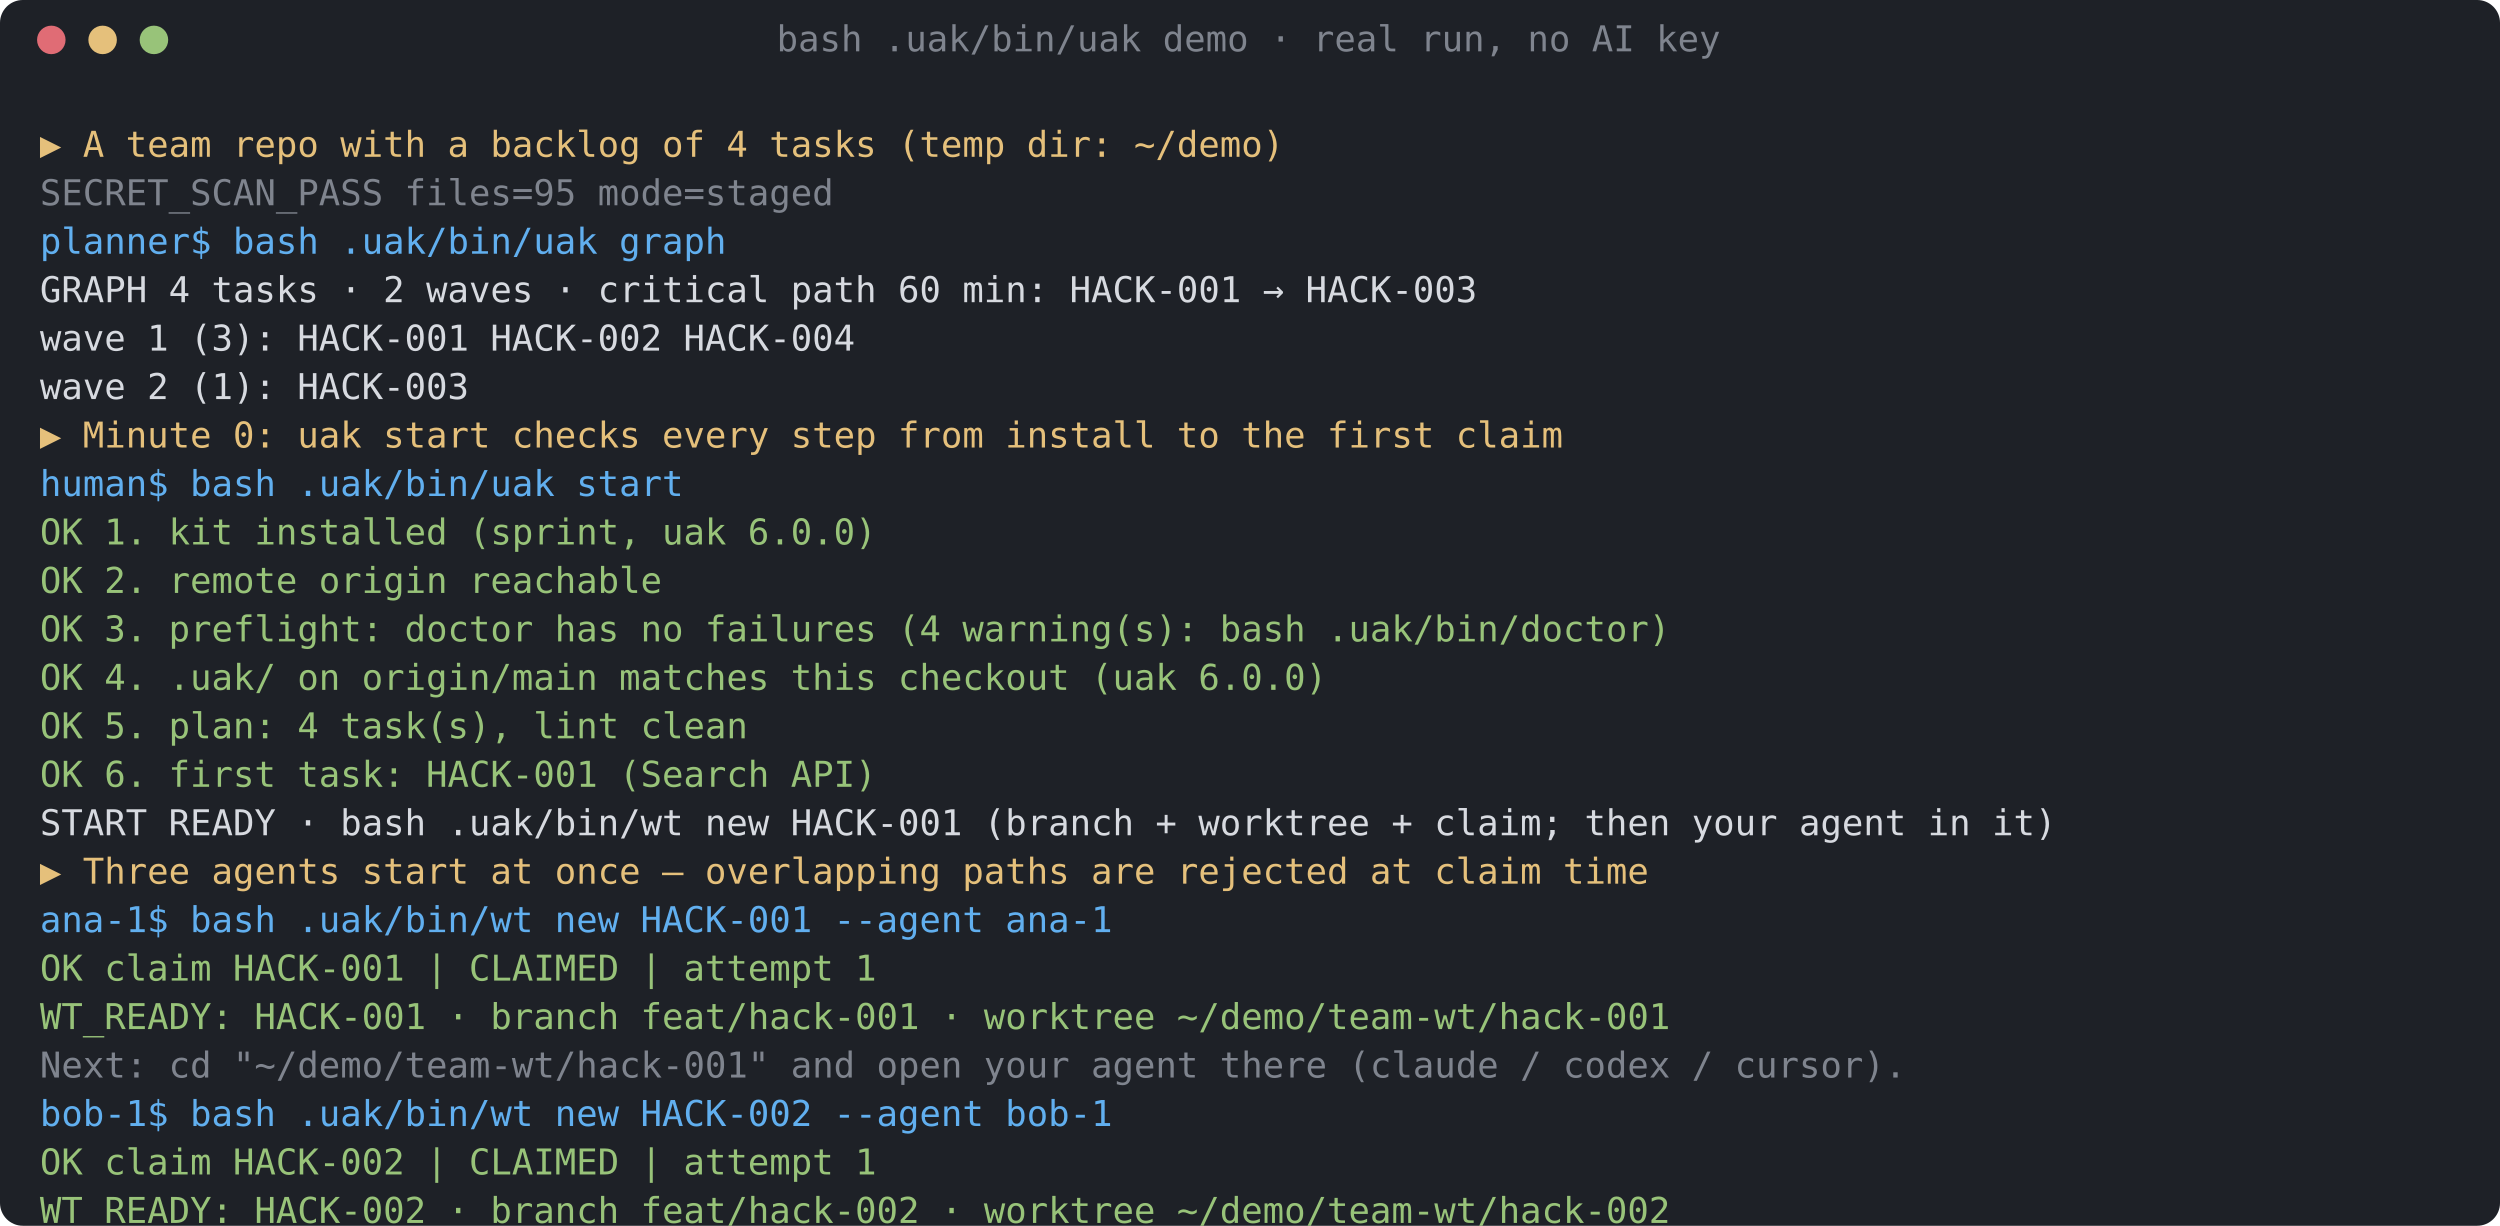
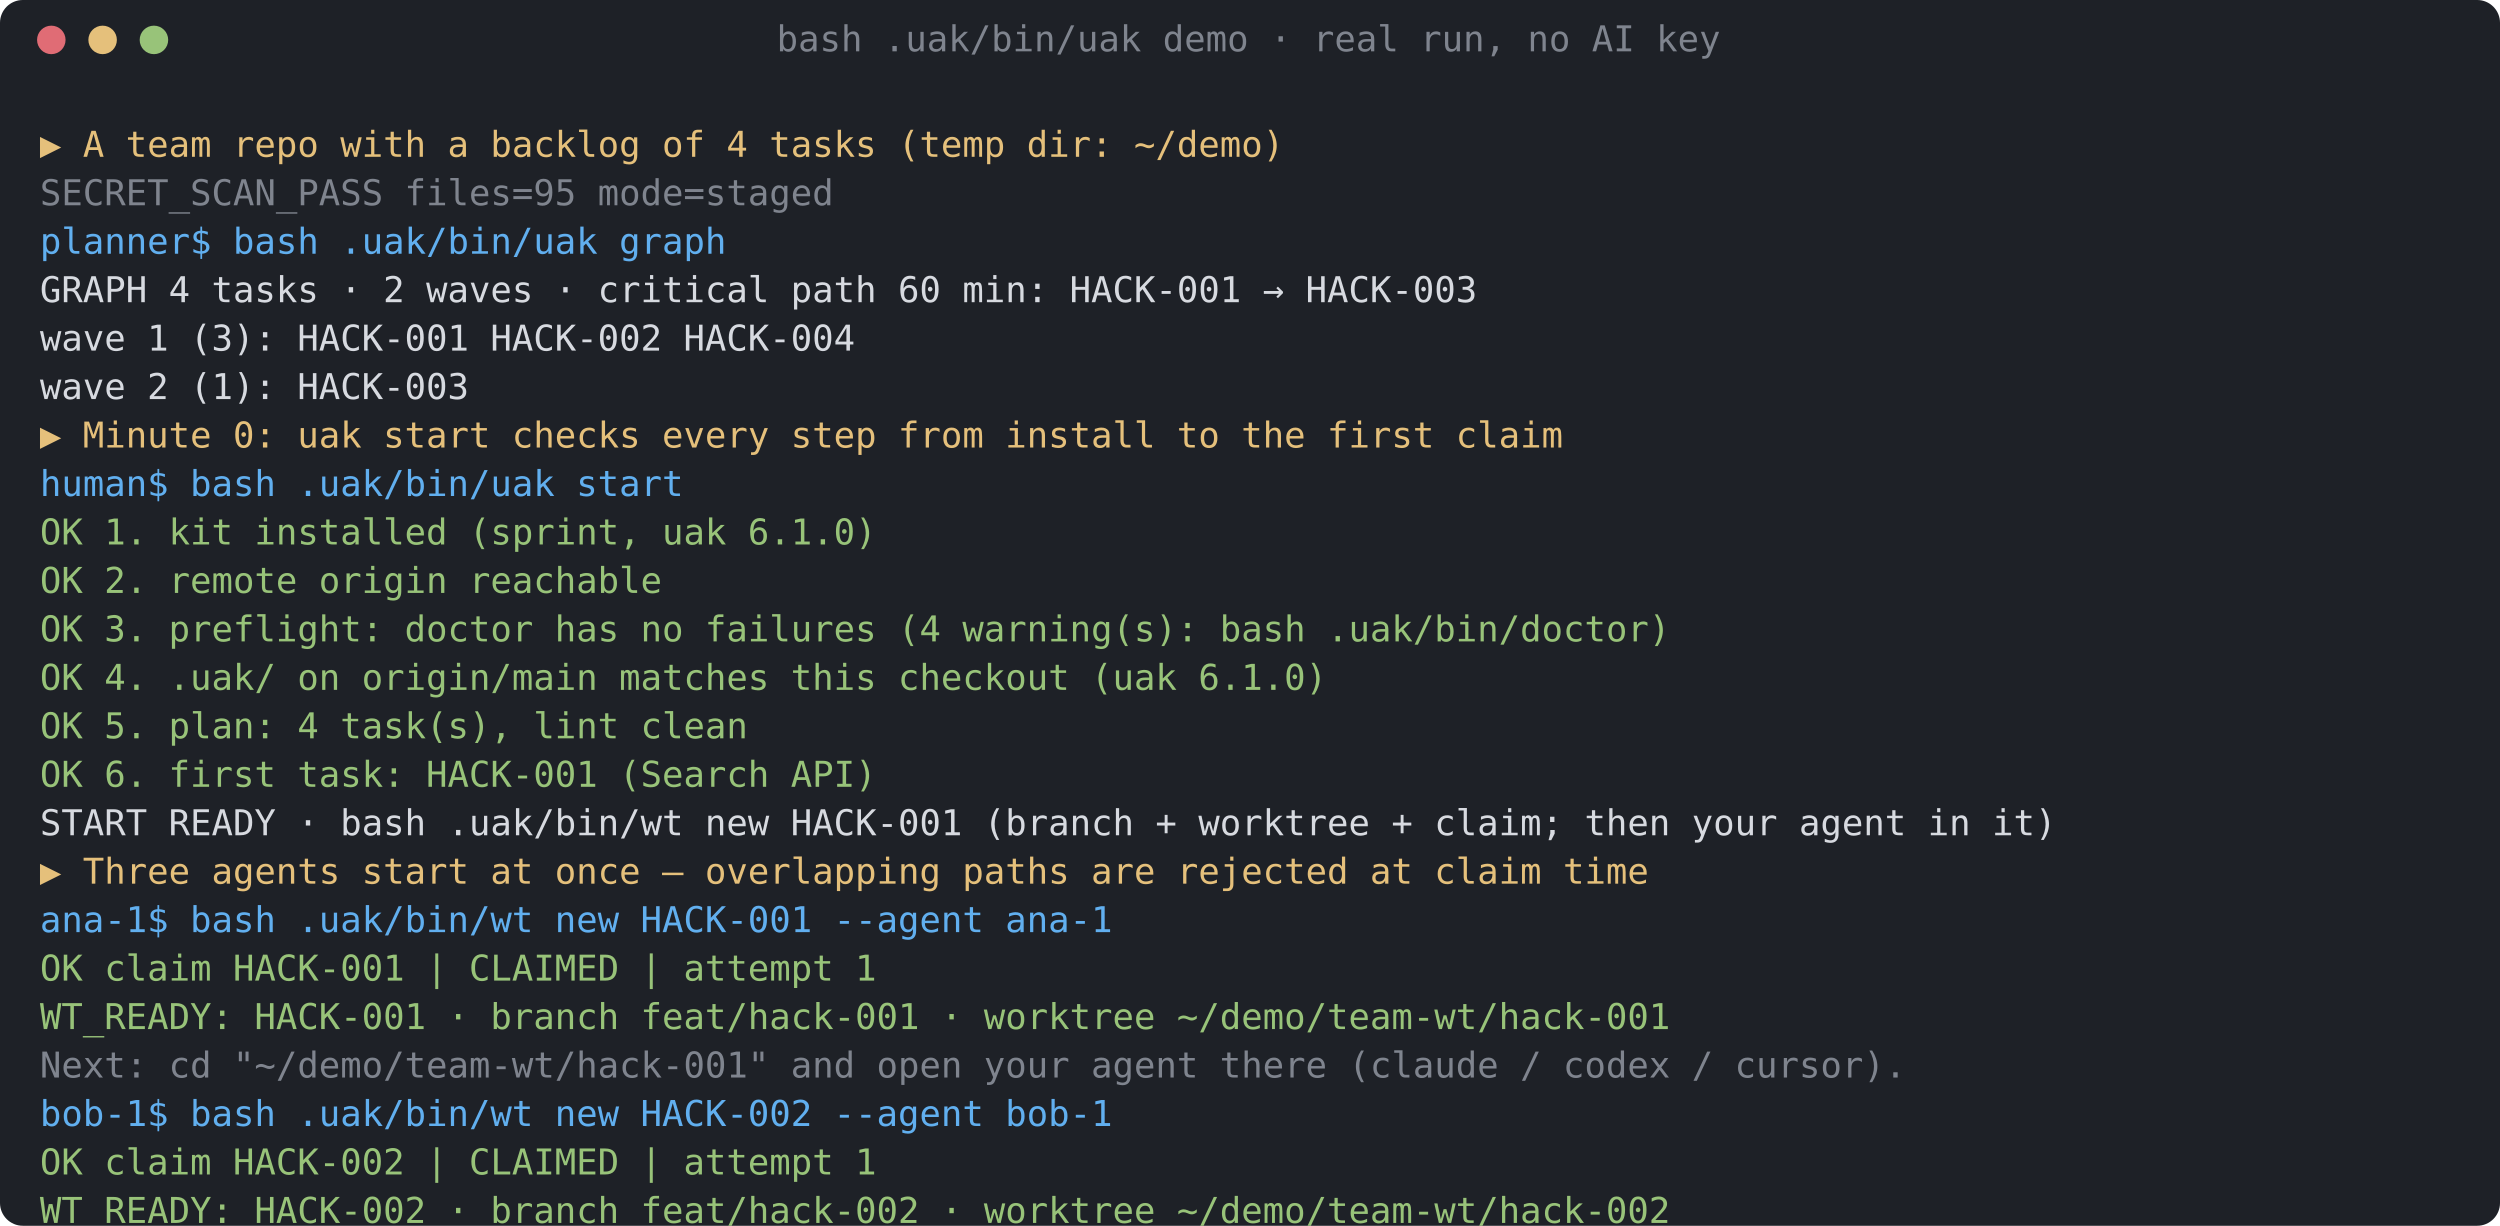
<svg xmlns="http://www.w3.org/2000/svg" width="877" height="430" viewBox="0 0 877 430" role="img" aria-label="uak demo: three agents claim, collide, loop, review and merge">
-   <style>text{font:12.5px ui-monospace,SFMono-Regular,Menlo,Consolas,monospace;white-space:pre}@keyframes l0{0%,1.731%{opacity:0}1.769%,100%{opacity:1}}.l0{animation:l0 26.00s infinite}@keyframes l1{0%,5.962%{opacity:0}6.001%,100%{opacity:1}}.l1{animation:l1 26.00s infinite}@keyframes l2{0%,6.490%{opacity:0}6.528%,100%{opacity:1}}.l2{animation:l2 26.00s infinite}@keyframes l3{0%,6.721%{opacity:0}6.759%,100%{opacity:1}}.l3{animation:l3 26.00s infinite}@keyframes l4{0%,6.952%{opacity:0}6.990%,100%{opacity:1}}.l4{animation:l4 26.00s infinite}@keyframes l5{0%,7.182%{opacity:0}7.221%,100%{opacity:1}}.l5{animation:l5 26.00s infinite}@keyframes l6{0%,7.413%{opacity:0}7.452%,100%{opacity:1}}.l6{animation:l6 26.00s infinite}@keyframes l7{0%,11.269%{opacity:0}11.308%,100%{opacity:1}}.l7{animation:l7 26.00s infinite}@keyframes l8{0%,15.500%{opacity:0}15.539%,100%{opacity:1}}.l8{animation:l8 26.00s infinite}@keyframes l9{0%,15.731%{opacity:0}15.770%,100%{opacity:1}}.l9{animation:l9 26.00s infinite}@keyframes l10{0%,15.962%{opacity:0}16.000%,100%{opacity:1}}.l10{animation:l10 26.00s infinite}@keyframes l11{0%,16.193%{opacity:0}16.231%,100%{opacity:1}}.l11{animation:l11 26.00s infinite}@keyframes l12{0%,16.423%{opacity:0}16.462%,100%{opacity:1}}.l12{animation:l12 26.00s infinite}@keyframes l13{0%,16.654%{opacity:0}16.693%,100%{opacity:1}}.l13{animation:l13 26.00s infinite}@keyframes l14{0%,16.885%{opacity:0}16.924%,100%{opacity:1}}.l14{animation:l14 26.00s infinite}@keyframes l15{0%,17.116%{opacity:0}17.154%,100%{opacity:1}}.l15{animation:l15 26.00s infinite}@keyframes l16{0%,20.972%{opacity:0}21.010%,100%{opacity:1}}.l16{animation:l16 26.00s infinite}@keyframes l17{0%,24.535%{opacity:0}24.573%,100%{opacity:1}}.l17{animation:l17 26.00s infinite}@keyframes l18{0%,24.766%{opacity:0}24.804%,100%{opacity:1}}.l18{animation:l18 26.00s infinite}@keyframes l19{0%,24.997%{opacity:0}25.035%,100%{opacity:1}}.l19{animation:l19 26.00s infinite}@keyframes l20{0%,25.227%{opacity:0}25.266%,100%{opacity:1}}.l20{animation:l20 26.00s infinite}@keyframes l21{0%,28.876%{opacity:0}28.914%,100%{opacity:1}}.l21{animation:l21 26.00s infinite}@keyframes l22{0%,29.107%{opacity:0}29.145%,100%{opacity:1}}.l22{animation:l22 26.00s infinite}@keyframes l23{0%,29.338%{opacity:0}29.376%,100%{opacity:1}}.l23{animation:l23 26.00s infinite}@keyframes l24{0%,29.568%{opacity:0}29.607%,100%{opacity:1}}.l24{animation:l24 26.00s infinite}@keyframes l25{0%,31.833%{opacity:0}31.871%,100%{opacity:1}}.l25{animation:l25 26.00s infinite}@keyframes l26{0%,32.064%{opacity:0}32.102%,100%{opacity:1}}.l26{animation:l26 26.00s infinite}@keyframes l27{0%,32.294%{opacity:0}32.333%,100%{opacity:1}}.l27{animation:l27 26.00s infinite}@keyframes l28{0%,33.722%{opacity:0}33.761%,100%{opacity:1}}.l28{animation:l28 26.00s infinite}@keyframes l29{0%,33.953%{opacity:0}33.992%,100%{opacity:1}}.l29{animation:l29 26.00s infinite}@keyframes l30{0%,34.184%{opacity:0}34.222%,100%{opacity:1}}.l30{animation:l30 26.00s infinite}@keyframes l31{0%,34.415%{opacity:0}34.453%,100%{opacity:1}}.l31{animation:l31 26.00s infinite}@keyframes l32{0%,34.645%{opacity:0}34.684%,100%{opacity:1}}.l32{animation:l32 26.00s infinite}@keyframes l33{0%,34.991%{opacity:0}35.030%,100%{opacity:1}}.l33{animation:l33 26.00s infinite}@keyframes l34{0%,35.222%{opacity:0}35.260%,100%{opacity:1}}.l34{animation:l34 26.00s infinite}@keyframes l35{0%,35.453%{opacity:0}35.491%,100%{opacity:1}}.l35{animation:l35 26.00s infinite}@keyframes l36{0%,35.684%{opacity:0}35.722%,100%{opacity:1}}.l36{animation:l36 26.00s infinite}@keyframes l37{0%,35.914%{opacity:0}35.953%,100%{opacity:1}}.l37{animation:l37 26.00s infinite}@keyframes l38{0%,36.145%{opacity:0}36.184%,100%{opacity:1}}.l38{animation:l38 26.00s infinite}@keyframes l39{0%,40.001%{opacity:0}40.040%,100%{opacity:1}}.l39{animation:l39 26.00s infinite}@keyframes l40{0%,40.253%{opacity:0}40.292%,100%{opacity:1}}.l40{animation:l40 26.00s infinite}@keyframes l41{0%,44.120%{opacity:0}44.159%,100%{opacity:1}}.l41{animation:l41 26.00s infinite}@keyframes l42{0%,48.352%{opacity:0}48.390%,100%{opacity:1}}.l42{animation:l42 26.00s infinite}@keyframes l43{0%,48.582%{opacity:0}48.621%,100%{opacity:1}}.l43{animation:l43 26.00s infinite}@keyframes l44{0%,48.813%{opacity:0}48.852%,100%{opacity:1}}.l44{animation:l44 26.00s infinite}@keyframes l45{0%,49.044%{opacity:0}49.082%,100%{opacity:1}}.l45{animation:l45 26.00s infinite}@keyframes l46{0%,49.275%{opacity:0}49.313%,100%{opacity:1}}.l46{animation:l46 26.00s infinite}@keyframes l47{0%,53.506%{opacity:0}53.544%,100%{opacity:1}}.l47{animation:l47 26.00s infinite}@keyframes l48{0%,56.488%{opacity:0}56.526%,100%{opacity:1}}.l48{animation:l48 26.00s infinite}@keyframes l49{0%,56.719%{opacity:0}56.757%,100%{opacity:1}}.l49{animation:l49 26.00s infinite}@keyframes l50{0%,56.950%{opacity:0}56.988%,100%{opacity:1}}.l50{animation:l50 26.00s infinite}@keyframes l51{0%,60.805%{opacity:0}60.843%,100%{opacity:1}}.l51{animation:l51 26.00s infinite}@keyframes l52{0%,62.589%{opacity:0}62.628%,100%{opacity:1}}.l52{animation:l52 26.00s infinite}@keyframes l53{0%,62.820%{opacity:0}62.859%,100%{opacity:1}}.l53{animation:l53 26.00s infinite}@keyframes l54{0%,67.051%{opacity:0}67.090%,100%{opacity:1}}.l54{animation:l54 26.00s infinite}@keyframes l55{0%,67.282%{opacity:0}67.321%,100%{opacity:1}}.l55{animation:l55 26.00s infinite}@keyframes l56{0%,71.137%{opacity:0}71.176%,100%{opacity:1}}.l56{animation:l56 26.00s infinite}@keyframes l57{0%,72.590%{opacity:0}72.628%,100%{opacity:1}}.l57{animation:l57 26.00s infinite}@keyframes l58{0%,72.821%{opacity:0}72.859%,100%{opacity:1}}.l58{animation:l58 26.00s infinite}@keyframes l59{0%,73.052%{opacity:0}73.090%,100%{opacity:1}}.l59{animation:l59 26.00s infinite}@keyframes l60{0%,77.022%{opacity:0}77.061%,100%{opacity:1}}.l60{animation:l60 26.00s infinite}@keyframes l61{0%,77.253%{opacity:0}77.291%,100%{opacity:1}}.l61{animation:l61 26.00s infinite}@keyframes l62{0%,77.484%{opacity:0}77.522%,100%{opacity:1}}.l62{animation:l62 26.00s infinite}@keyframes l63{0%,77.715%{opacity:0}77.753%,100%{opacity:1}}.l63{animation:l63 26.00s infinite}@keyframes l64{0%,81.569%{opacity:0}81.608%,100%{opacity:1}}.l64{animation:l64 26.00s infinite}@keyframes l65{0%,82.004%{opacity:0}82.042%,100%{opacity:1}}.l65{animation:l65 26.00s infinite}@keyframes l66{0%,82.235%{opacity:0}82.273%,100%{opacity:1}}.l66{animation:l66 26.00s infinite}@keyframes l67{0%,82.465%{opacity:0}82.504%,100%{opacity:1}}.l67{animation:l67 26.00s infinite}@keyframes l68{0%,82.696%{opacity:0}82.735%,100%{opacity:1}}.l68{animation:l68 26.00s infinite}@keyframes l69{0%,82.927%{opacity:0}82.965%,100%{opacity:1}}.l69{animation:l69 26.00s infinite}@keyframes l70{0%,83.158%{opacity:0}83.196%,100%{opacity:1}}.l70{animation:l70 26.00s infinite}@keyframes l71{0%,83.421%{opacity:0}83.460%,100%{opacity:1}}.l71{animation:l71 26.00s infinite}@keyframes l72{0%,83.652%{opacity:0}83.691%,100%{opacity:1}}.l72{animation:l72 26.00s infinite}@keyframes l73{0%,83.883%{opacity:0}83.921%,100%{opacity:1}}.l73{animation:l73 26.00s infinite}@keyframes l74{0%,84.114%{opacity:0}84.152%,100%{opacity:1}}.l74{animation:l74 26.00s infinite}@keyframes l75{0%,84.345%{opacity:0}84.383%,100%{opacity:1}}.l75{animation:l75 26.00s infinite}@keyframes l76{0%,84.575%{opacity:0}84.614%,100%{opacity:1}}.l76{animation:l76 26.00s infinite}@keyframes scroll{0%{transform:translateY(0)}29.145%{transform:translateY(-17px)}29.376%{transform:translateY(-34px)}29.607%{transform:translateY(-51px)}31.871%{transform:translateY(-68px)}32.102%{transform:translateY(-85px)}32.333%{transform:translateY(-102px)}33.761%{transform:translateY(-119px)}33.992%{transform:translateY(-136px)}34.222%{transform:translateY(-153px)}34.453%{transform:translateY(-170px)}34.684%{transform:translateY(-187px)}35.030%{transform:translateY(-204px)}35.260%{transform:translateY(-221px)}35.491%{transform:translateY(-238px)}35.722%{transform:translateY(-255px)}35.953%{transform:translateY(-272px)}36.184%{transform:translateY(-289px)}40.040%{transform:translateY(-306px)}40.292%{transform:translateY(-323px)}44.159%{transform:translateY(-340px)}48.390%{transform:translateY(-357px)}48.621%{transform:translateY(-374px)}48.852%{transform:translateY(-391px)}49.082%{transform:translateY(-408px)}49.313%{transform:translateY(-425px)}53.544%{transform:translateY(-442px)}56.526%{transform:translateY(-459px)}56.757%{transform:translateY(-476px)}56.988%{transform:translateY(-493px)}60.843%{transform:translateY(-510px)}62.628%{transform:translateY(-527px)}62.859%{transform:translateY(-544px)}67.090%{transform:translateY(-561px)}67.321%{transform:translateY(-578px)}71.176%{transform:translateY(-595px)}72.628%{transform:translateY(-612px)}72.859%{transform:translateY(-629px)}73.090%{transform:translateY(-646px)}77.061%{transform:translateY(-663px)}77.291%{transform:translateY(-680px)}77.522%{transform:translateY(-697px)}77.753%{transform:translateY(-714px)}81.608%{transform:translateY(-731px)}82.042%{transform:translateY(-748px)}82.273%{transform:translateY(-765px)}82.504%{transform:translateY(-782px)}82.735%{transform:translateY(-799px)}82.965%{transform:translateY(-816px)}83.196%{transform:translateY(-833px)}83.460%{transform:translateY(-850px)}83.691%{transform:translateY(-867px)}83.921%{transform:translateY(-884px)}84.152%{transform:translateY(-901px)}84.383%{transform:translateY(-918px)}84.614%{transform:translateY(-935px)}100%{transform:translateY(-935px)}}.scroll{animation:scroll 26.00s steps(1,end) infinite}</style>
+   <style>text{font:12.5px ui-monospace,SFMono-Regular,Menlo,Consolas,monospace;white-space:pre}@keyframes l0{0%,1.727%{opacity:0}1.765%,100%{opacity:1}}.l0{animation:l0 26.06s infinite}@keyframes l1{0%,5.947%{opacity:0}5.986%,100%{opacity:1}}.l1{animation:l1 26.06s infinite}@keyframes l2{0%,6.478%{opacity:0}6.516%,100%{opacity:1}}.l2{animation:l2 26.06s infinite}@keyframes l3{0%,6.708%{opacity:0}6.746%,100%{opacity:1}}.l3{animation:l3 26.06s infinite}@keyframes l4{0%,6.938%{opacity:0}6.977%,100%{opacity:1}}.l4{animation:l4 26.06s infinite}@keyframes l5{0%,7.168%{opacity:0}7.207%,100%{opacity:1}}.l5{animation:l5 26.06s infinite}@keyframes l6{0%,7.399%{opacity:0}7.437%,100%{opacity:1}}.l6{animation:l6 26.06s infinite}@keyframes l7{0%,11.245%{opacity:0}11.283%,100%{opacity:1}}.l7{animation:l7 26.06s infinite}@keyframes l8{0%,15.465%{opacity:0}15.504%,100%{opacity:1}}.l8{animation:l8 26.06s infinite}@keyframes l9{0%,15.696%{opacity:0}15.734%,100%{opacity:1}}.l9{animation:l9 26.06s infinite}@keyframes l10{0%,15.926%{opacity:0}15.964%,100%{opacity:1}}.l10{animation:l10 26.06s infinite}@keyframes l11{0%,16.156%{opacity:0}16.194%,100%{opacity:1}}.l11{animation:l11 26.06s infinite}@keyframes l12{0%,16.386%{opacity:0}16.425%,100%{opacity:1}}.l12{animation:l12 26.06s infinite}@keyframes l13{0%,16.616%{opacity:0}16.655%,100%{opacity:1}}.l13{animation:l13 26.06s infinite}@keyframes l14{0%,16.847%{opacity:0}16.885%,100%{opacity:1}}.l14{animation:l14 26.06s infinite}@keyframes l15{0%,17.077%{opacity:0}17.115%,100%{opacity:1}}.l15{animation:l15 26.06s infinite}@keyframes l16{0%,20.922%{opacity:0}20.961%,100%{opacity:1}}.l16{animation:l16 26.06s infinite}@keyframes l17{0%,24.522%{opacity:0}24.561%,100%{opacity:1}}.l17{animation:l17 26.06s infinite}@keyframes l18{0%,24.753%{opacity:0}24.791%,100%{opacity:1}}.l18{animation:l18 26.06s infinite}@keyframes l19{0%,24.983%{opacity:0}25.021%,100%{opacity:1}}.l19{animation:l19 26.06s infinite}@keyframes l20{0%,25.213%{opacity:0}25.251%,100%{opacity:1}}.l20{animation:l20 26.06s infinite}@keyframes l21{0%,28.910%{opacity:0}28.948%,100%{opacity:1}}.l21{animation:l21 26.06s infinite}@keyframes l22{0%,29.140%{opacity:0}29.178%,100%{opacity:1}}.l22{animation:l22 26.06s infinite}@keyframes l23{0%,29.370%{opacity:0}29.409%,100%{opacity:1}}.l23{animation:l23 26.06s infinite}@keyframes l24{0%,29.600%{opacity:0}29.639%,100%{opacity:1}}.l24{animation:l24 26.06s infinite}@keyframes l25{0%,31.914%{opacity:0}31.952%,100%{opacity:1}}.l25{animation:l25 26.06s infinite}@keyframes l26{0%,32.144%{opacity:0}32.183%,100%{opacity:1}}.l26{animation:l26 26.06s infinite}@keyframes l27{0%,32.375%{opacity:0}32.413%,100%{opacity:1}}.l27{animation:l27 26.06s infinite}@keyframes l28{0%,33.740%{opacity:0}33.779%,100%{opacity:1}}.l28{animation:l28 26.06s infinite}@keyframes l29{0%,33.971%{opacity:0}34.009%,100%{opacity:1}}.l29{animation:l29 26.06s infinite}@keyframes l30{0%,34.201%{opacity:0}34.239%,100%{opacity:1}}.l30{animation:l30 26.06s infinite}@keyframes l31{0%,34.431%{opacity:0}34.469%,100%{opacity:1}}.l31{animation:l31 26.06s infinite}@keyframes l32{0%,34.661%{opacity:0}34.700%,100%{opacity:1}}.l32{animation:l32 26.06s infinite}@keyframes l33{0%,35.003%{opacity:0}35.042%,100%{opacity:1}}.l33{animation:l33 26.06s infinite}@keyframes l34{0%,35.233%{opacity:0}35.272%,100%{opacity:1}}.l34{animation:l34 26.06s infinite}@keyframes l35{0%,35.464%{opacity:0}35.502%,100%{opacity:1}}.l35{animation:l35 26.06s infinite}@keyframes l36{0%,35.694%{opacity:0}35.732%,100%{opacity:1}}.l36{animation:l36 26.06s infinite}@keyframes l37{0%,35.924%{opacity:0}35.963%,100%{opacity:1}}.l37{animation:l37 26.06s infinite}@keyframes l38{0%,36.154%{opacity:0}36.193%,100%{opacity:1}}.l38{animation:l38 26.06s infinite}@keyframes l39{0%,40.000%{opacity:0}40.039%,100%{opacity:1}}.l39{animation:l39 26.06s infinite}@keyframes l40{0%,40.253%{opacity:0}40.291%,100%{opacity:1}}.l40{animation:l40 26.06s infinite}@keyframes l41{0%,44.110%{opacity:0}44.148%,100%{opacity:1}}.l41{animation:l41 26.06s infinite}@keyframes l42{0%,48.330%{opacity:0}48.369%,100%{opacity:1}}.l42{animation:l42 26.06s infinite}@keyframes l43{0%,48.560%{opacity:0}48.599%,100%{opacity:1}}.l43{animation:l43 26.06s infinite}@keyframes l44{0%,48.791%{opacity:0}48.829%,100%{opacity:1}}.l44{animation:l44 26.06s infinite}@keyframes l45{0%,49.021%{opacity:0}49.059%,100%{opacity:1}}.l45{animation:l45 26.06s infinite}@keyframes l46{0%,49.251%{opacity:0}49.289%,100%{opacity:1}}.l46{animation:l46 26.06s infinite}@keyframes l47{0%,53.472%{opacity:0}53.510%,100%{opacity:1}}.l47{animation:l47 26.06s infinite}@keyframes l48{0%,56.406%{opacity:0}56.445%,100%{opacity:1}}.l48{animation:l48 26.06s infinite}@keyframes l49{0%,56.637%{opacity:0}56.675%,100%{opacity:1}}.l49{animation:l49 26.06s infinite}@keyframes l50{0%,56.867%{opacity:0}56.905%,100%{opacity:1}}.l50{animation:l50 26.06s infinite}@keyframes l51{0%,60.714%{opacity:0}60.752%,100%{opacity:1}}.l51{animation:l51 26.06s infinite}@keyframes l52{0%,62.509%{opacity:0}62.548%,100%{opacity:1}}.l52{animation:l52 26.06s infinite}@keyframes l53{0%,62.740%{opacity:0}62.778%,100%{opacity:1}}.l53{animation:l53 26.06s infinite}@keyframes l54{0%,66.960%{opacity:0}66.999%,100%{opacity:1}}.l54{animation:l54 26.06s infinite}@keyframes l55{0%,67.191%{opacity:0}67.229%,100%{opacity:1}}.l55{animation:l55 26.06s infinite}@keyframes l56{0%,71.037%{opacity:0}71.075%,100%{opacity:1}}.l56{animation:l56 26.06s infinite}@keyframes l57{0%,72.580%{opacity:0}72.618%,100%{opacity:1}}.l57{animation:l57 26.06s infinite}@keyframes l58{0%,72.810%{opacity:0}72.848%,100%{opacity:1}}.l58{animation:l58 26.06s infinite}@keyframes l59{0%,73.040%{opacity:0}73.078%,100%{opacity:1}}.l59{animation:l59 26.06s infinite}@keyframes l60{0%,77.012%{opacity:0}77.050%,100%{opacity:1}}.l60{animation:l60 26.06s infinite}@keyframes l61{0%,77.242%{opacity:0}77.281%,100%{opacity:1}}.l61{animation:l61 26.06s infinite}@keyframes l62{0%,77.472%{opacity:0}77.511%,100%{opacity:1}}.l62{animation:l62 26.06s infinite}@keyframes l63{0%,77.703%{opacity:0}77.741%,100%{opacity:1}}.l63{animation:l63 26.06s infinite}@keyframes l64{0%,81.549%{opacity:0}81.587%,100%{opacity:1}}.l64{animation:l64 26.06s infinite}@keyframes l65{0%,81.986%{opacity:0}82.024%,100%{opacity:1}}.l65{animation:l65 26.06s infinite}@keyframes l66{0%,82.216%{opacity:0}82.254%,100%{opacity:1}}.l66{animation:l66 26.06s infinite}@keyframes l67{0%,82.446%{opacity:0}82.484%,100%{opacity:1}}.l67{animation:l67 26.06s infinite}@keyframes l68{0%,82.676%{opacity:0}82.715%,100%{opacity:1}}.l68{animation:l68 26.06s infinite}@keyframes l69{0%,82.906%{opacity:0}82.945%,100%{opacity:1}}.l69{animation:l69 26.06s infinite}@keyframes l70{0%,83.137%{opacity:0}83.175%,100%{opacity:1}}.l70{animation:l70 26.06s infinite}@keyframes l71{0%,83.463%{opacity:0}83.501%,100%{opacity:1}}.l71{animation:l71 26.06s infinite}@keyframes l72{0%,83.693%{opacity:0}83.731%,100%{opacity:1}}.l72{animation:l72 26.06s infinite}@keyframes l73{0%,83.923%{opacity:0}83.962%,100%{opacity:1}}.l73{animation:l73 26.06s infinite}@keyframes l74{0%,84.153%{opacity:0}84.192%,100%{opacity:1}}.l74{animation:l74 26.06s infinite}@keyframes l75{0%,84.384%{opacity:0}84.422%,100%{opacity:1}}.l75{animation:l75 26.06s infinite}@keyframes l76{0%,84.614%{opacity:0}84.652%,100%{opacity:1}}.l76{animation:l76 26.06s infinite}@keyframes scroll{0%{transform:translateY(0)}29.178%{transform:translateY(-17px)}29.409%{transform:translateY(-34px)}29.639%{transform:translateY(-51px)}31.952%{transform:translateY(-68px)}32.183%{transform:translateY(-85px)}32.413%{transform:translateY(-102px)}33.779%{transform:translateY(-119px)}34.009%{transform:translateY(-136px)}34.239%{transform:translateY(-153px)}34.469%{transform:translateY(-170px)}34.700%{transform:translateY(-187px)}35.042%{transform:translateY(-204px)}35.272%{transform:translateY(-221px)}35.502%{transform:translateY(-238px)}35.732%{transform:translateY(-255px)}35.963%{transform:translateY(-272px)}36.193%{transform:translateY(-289px)}40.039%{transform:translateY(-306px)}40.291%{transform:translateY(-323px)}44.148%{transform:translateY(-340px)}48.369%{transform:translateY(-357px)}48.599%{transform:translateY(-374px)}48.829%{transform:translateY(-391px)}49.059%{transform:translateY(-408px)}49.289%{transform:translateY(-425px)}53.510%{transform:translateY(-442px)}56.445%{transform:translateY(-459px)}56.675%{transform:translateY(-476px)}56.905%{transform:translateY(-493px)}60.752%{transform:translateY(-510px)}62.548%{transform:translateY(-527px)}62.778%{transform:translateY(-544px)}66.999%{transform:translateY(-561px)}67.229%{transform:translateY(-578px)}71.075%{transform:translateY(-595px)}72.618%{transform:translateY(-612px)}72.848%{transform:translateY(-629px)}73.078%{transform:translateY(-646px)}77.050%{transform:translateY(-663px)}77.281%{transform:translateY(-680px)}77.511%{transform:translateY(-697px)}77.741%{transform:translateY(-714px)}81.587%{transform:translateY(-731px)}82.024%{transform:translateY(-748px)}82.254%{transform:translateY(-765px)}82.484%{transform:translateY(-782px)}82.715%{transform:translateY(-799px)}82.945%{transform:translateY(-816px)}83.175%{transform:translateY(-833px)}83.501%{transform:translateY(-850px)}83.731%{transform:translateY(-867px)}83.962%{transform:translateY(-884px)}84.192%{transform:translateY(-901px)}84.422%{transform:translateY(-918px)}84.652%{transform:translateY(-935px)}100%{transform:translateY(-935px)}}.scroll{animation:scroll 26.06s steps(1,end) infinite}</style>
  <rect width="100%" height="100%" rx="8" fill="#1e2127" />
  <circle cx="18" cy="14" r="5" fill="#e06c75" />
  <circle cx="36" cy="14" r="5" fill="#e5c07b" />
  <circle cx="54" cy="14" r="5" fill="#98c379" />
  <text x="438" y="18" fill="#7f848e" text-anchor="middle">bash .uak/bin/uak demo · real run, no AI key</text>
  <clipPath id="c">
    <rect x="0" y="28" width="877" height="402" />
  </clipPath>
  <g clip-path="url(#c)">
    <g class="scroll">
      <text class="l0" x="14" y="55" fill="#e5c07b">▶ A team repo with a backlog of 4 tasks (temp dir: ~/demo)</text>
      <text class="l1" x="14" y="72" fill="#7f848e">SECRET_SCAN_PASS files=95 mode=staged</text>
      <text class="l2" x="14" y="89" fill="#61afef">  planner$ bash .uak/bin/uak graph</text>
      <text class="l3" x="14" y="106" fill="#d7dae0">    GRAPH 4 tasks · 2 waves · critical path 60 min: HACK-001 → HACK-003</text>
      <text class="l4" x="14" y="123" fill="#d7dae0">    wave 1 (3): HACK-001 HACK-002 HACK-004</text>
      <text class="l5" x="14" y="140" fill="#d7dae0">    wave 2 (1): HACK-003</text>
      <text class="l6" x="14" y="157" fill="#e5c07b">▶ Minute 0: uak start checks every step from install to the first claim</text>
      <text class="l7" x="14" y="174" fill="#61afef">  human$ bash .uak/bin/uak start</text>
-       <text class="l8" x="14" y="191" fill="#98c379">    OK    1. kit installed (sprint, uak 6.0.0)</text>
+       <text class="l8" x="14" y="191" fill="#98c379">    OK    1. kit installed (sprint, uak 6.1.0)</text>
      <text class="l9" x="14" y="208" fill="#98c379">    OK    2. remote origin reachable</text>
      <text class="l10" x="14" y="225" fill="#98c379">    OK    3. preflight: doctor has no failures (4 warning(s): bash .uak/bin/doctor)</text>
-       <text class="l11" x="14" y="242" fill="#98c379">    OK    4. .uak/ on origin/main matches this checkout (uak 6.0.0)</text>
+       <text class="l11" x="14" y="242" fill="#98c379">    OK    4. .uak/ on origin/main matches this checkout (uak 6.1.0)</text>
      <text class="l12" x="14" y="259" fill="#98c379">    OK    5. plan: 4 task(s), lint clean</text>
      <text class="l13" x="14" y="276" fill="#98c379">    OK    6. first task: HACK-001 (Search API)</text>
      <text class="l14" x="14" y="293" fill="#d7dae0">    START READY · bash .uak/bin/wt new HACK-001   (branch + worktree + claim; then your agent in it)</text>
      <text class="l15" x="14" y="310" fill="#e5c07b">▶ Three agents start at once — overlapping paths are rejected at claim time</text>
      <text class="l16" x="14" y="327" fill="#61afef">  ana-1$ bash .uak/bin/wt new HACK-001 --agent ana-1</text>
      <text class="l17" x="14" y="344" fill="#98c379">    OK claim HACK-001 | CLAIMED | attempt 1</text>
      <text class="l18" x="14" y="361" fill="#98c379">    WT_READY: HACK-001 · branch feat/hack-001 · worktree ~/demo/team-wt/hack-001</text>
      <text class="l19" x="14" y="378" fill="#7f848e">    Next: cd "~/demo/team-wt/hack-001" and open your agent there (claude / codex / cursor).</text>
      <text class="l20" x="14" y="395" fill="#61afef">  bob-1$ bash .uak/bin/wt new HACK-002 --agent bob-1</text>
      <text class="l21" x="14" y="412" fill="#98c379">    OK claim HACK-002 | CLAIMED | attempt 1</text>
      <text class="l22" x="14" y="429" fill="#98c379">    WT_READY: HACK-002 · branch feat/hack-002 · worktree ~/demo/team-wt/hack-002</text>
      <text class="l23" x="14" y="446" fill="#7f848e">    Next: cd "~/demo/team-wt/hack-002" and open your agent there (claude / codex / cursor).</text>
      <text class="l24" x="14" y="463" fill="#61afef">  cy-1$ bash .uak/bin/wt new HACK-004 --agent cy-1</text>
      <text class="l25" x="14" y="480" fill="#e06c75">    CONFLICT: HACK-004 overlaps HACK-001 (ana-1); pick another task, or wait once: uak wait HACK-001 --for integrated </text>
      <text class="l26" x="14" y="497" fill="#98c379">  ✓ cy-1 cannot take HACK-004: it overlaps ana-1's src/api.sh</text>
      <text class="l27" x="14" y="514" fill="#61afef">  cy-1$ bash .uak/bin/uak next</text>
      <text class="l28" x="14" y="531" fill="#d7dae0">    No eligible candidate (priority, dependencies, claims or authorization).</text>
      <text class="l29" x="14" y="548" fill="#d7dae0">    Why not HACK-004: its Paths overlap HACK-001 of ana-1 (CLAIMED); it opens when that one merges.</text>
      <text class="l30" x="14" y="565" fill="#d7dae0">    Waiting on dependencies: 1 task(s); HACK-003 waits on HACK-001 (CLAIMED).</text>
      <text class="l31" x="14" y="582" fill="#d7dae0">    Idle: improve tests → polish demo → rehearse. Do not poll uak next in a loop; wait for a message or a new task.</text>
      <text class="l32" x="14" y="599" fill="#61afef">  human$ bash .uak/bin/board</text>
-       <text class="l33" x="14" y="616" fill="#d7dae0">    UAK BOARD · main@4d89b2c · 4 tasks · CLAIMED 2 · AVAILABLE 2 · freeze in 5h59m</text>
+       <text class="l33" x="14" y="616" fill="#d7dae0">    UAK BOARD · main@1739fb1 · 4 tasks · CLAIMED 2 · AVAILABLE 2 · freeze in 5h59m</text>
      <text class="l34" x="14" y="633" fill="#d7dae0">    CLAIMED    HACK-001  ana-1      lease 44m    w1  Search API</text>
      <text class="l35" x="14" y="650" fill="#d7dae0">    CLAIMED    HACK-002  bob-1      lease 44m    w1  Results UI</text>
      <text class="l36" x="14" y="667" fill="#d7dae0">    AVAILABLE  HACK-003  P0         -            w2  Ranking</text>
      <text class="l37" x="14" y="684" fill="#d7dae0">    AVAILABLE  HACK-004  P1         -            w1  API cache</text>
      <text class="l38" x="14" y="701" fill="#e5c07b">▶ ana-1 sees the test fail on its assertion before touching the code (test-first)</text>
      <text class="l39" x="14" y="718" fill="#61afef">  ana-1$ bash .uak/bin/uak red HACK-001</text>
      <text class="l40" x="14" y="735" fill="#e5c07b">▶ ana-1 fixes the failing API with a bounded loop (fake agent: no AI key needed)</text>
      <text class="l41" x="14" y="752" fill="#61afef">  ana-1$ bash .uak/bin/uak loop --verify bash tests/api_test.sh --agent bash ~/demo/fake-agent.sh --max 5 --task HACK-</text>
      <text class="l42" x="14" y="769" fill="#e06c75">    LOOP_FAIL iteration=1 exit=1 · expected: 3 results for pompe, got: 0 results for pompe</text>
      <text class="l43" x="14" y="786" fill="#e06c75">    LOOP_FAIL iteration=2 exit=1 · expected: 3 results for pompe, got: 2 results for pompe</text>
      <text class="l44" x="14" y="803" fill="#98c379">    LOOP_PASS iteration=3 · api ok</text>
-       <text class="l45" x="14" y="820" fill="#7f848e">    LOOP_SUMMARY 3 iteration(s) · 2 s · changed: 1 file changed, 1 insertion(+), 1 deletion(-) · log ~/demo/team/.git/</text>
+       <text class="l45" x="14" y="820" fill="#7f848e">    LOOP_SUMMARY 3 iteration(s) · 1 s · changed: 1 file changed, 1 insertion(+), 1 deletion(-) · log ~/demo/team/.git/</text>
      <text class="l46" x="14" y="837" fill="#e5c07b">▶ ana-1 ships: push + PR + evidence → a reviewer is asked by rotation</text>
      <text class="l47" x="14" y="854" fill="#61afef">  ana-1$ bash .uak/bin/uak done HACK-001 --pr https://github.com/example/demo/pull/1 --evidence bash tests/api_test.sh</text>
      <text class="l48" x="14" y="871" fill="#98c379">    OK done HACK-001 | REVIEW | attempt 1</text>
      <text class="l49" x="14" y="888" fill="#7f848e">    Next: bash .uak/bin/uak wait HACK-001 --for approve (one call; returns on approve or reject). Meanwhile: uak next </text>
      <text class="l50" x="14" y="905" fill="#e5c07b">▶ bob-1 (not the author) reviews the exact SHA, then the gated merge queue integrates it</text>
-       <text class="l51" x="14" y="922" fill="#61afef">  bob-1$ bash .uak/bin/uak review HACK-001 --sha 7fae98b --verdict approve</text>
+       <text class="l51" x="14" y="922" fill="#61afef">  bob-1$ bash .uak/bin/uak review HACK-001 --sha 8848c5f --verdict approve</text>
      <text class="l52" x="14" y="939" fill="#98c379">    OK review HACK-001 | REVIEW | attempt 1</text>
      <text class="l53" x="14" y="956" fill="#61afef">  ana-1$ bash .uak/bin/uak merge HACK-001</text>
-       <text class="l54" x="14" y="973" fill="#98c379">    OK merge HACK-001 | INTEGRATED | 6544777 | review bob-1 | atomic claims+main</text>
+       <text class="l54" x="14" y="973" fill="#98c379">    OK merge HACK-001 | INTEGRATED | d4f3cd7 | review bob-1 | atomic claims+main</text>
      <text class="l55" x="14" y="990" fill="#e5c07b">▶ The dependent task unlocks by itself</text>
      <text class="l56" x="14" y="1007" fill="#61afef">  cy-1$ bash .uak/bin/uak next</text>
      <text class="l57" x="14" y="1024" fill="#d7dae0">    HACK-003 | AVAILABLE | P0</text>
      <text class="l58" x="14" y="1041" fill="#7f848e">    Next: Write its tests, see them fail (uak red HACK-003), then implement until this passes: true</text>
      <text class="l59" x="14" y="1058" fill="#61afef">  cy-1$ bash .uak/bin/wt new HACK-003 --agent cy-1</text>
      <text class="l60" x="14" y="1075" fill="#98c379">    OK claim HACK-003 | CLAIMED | attempt 1</text>
      <text class="l61" x="14" y="1092" fill="#98c379">    WT_READY: HACK-003 · branch feat/hack-003 · worktree ~/demo/team-wt/hack-003</text>
      <text class="l62" x="14" y="1109" fill="#7f848e">    Next: cd "~/demo/team-wt/hack-003" and open your agent there (claude / codex / cursor).</text>
      <text class="l63" x="14" y="1126" fill="#e5c07b">▶ What the human sees: one board, one set of numbers</text>
      <text class="l64" x="14" y="1143" fill="#61afef">  human$ bash .uak/bin/board</text>
-       <text class="l65" x="14" y="1160" fill="#d7dae0">    UAK BOARD · main@6544777 · 4 tasks · CLAIMED 2 · AVAILABLE 1 · INTEGRATED 1 · freeze in 5h59m</text>
+       <text class="l65" x="14" y="1160" fill="#d7dae0">    UAK BOARD · main@d4f3cd7 · 4 tasks · CLAIMED 2 · AVAILABLE 1 · INTEGRATED 1 · freeze in 5h59m</text>
      <text class="l66" x="14" y="1177" fill="#d7dae0">    CLAIMED    HACK-002  bob-1      lease 44m    w1  Results UI</text>
      <text class="l67" x="14" y="1194" fill="#d7dae0">    CLAIMED    HACK-003  cy-1       lease 44m    w2  Ranking</text>
      <text class="l68" x="14" y="1211" fill="#d7dae0">    AVAILABLE  HACK-004  P1         -            w1  API cache</text>
      <text class="l69" x="14" y="1228" fill="#98c379">    INTEGRATED HACK-001</text>
      <text class="l70" x="14" y="1245" fill="#61afef">  human$ bash .uak/bin/stats</text>
      <text class="l71" x="14" y="1262" fill="#d7dae0">    UAK STATS · claims commits 12</text>
      <text class="l72" x="14" y="1279" fill="#d7dae0">    tasks: CLAIMED 2 · INTEGRATED 1</text>
      <text class="l73" x="14" y="1296" fill="#d7dae0">    messages: 3</text>
      <text class="l74" x="14" y="1313" fill="#d7dae0">    reviews: approve 1 · reject 0</text>
      <text class="l75" x="14" y="1330" fill="#98c379">✓ Done: 3 agents, 1 conflict avoided, 1 red before the code, 1 bounded loop, 1 independent review, 1 gated merge.</text>
      <text class="l76" x="14" y="1347" fill="#d7dae0">  Use it for real: bash install.sh --mode sprint &lt;your-repo&gt;</text>
    </g>
  </g>
</svg>
